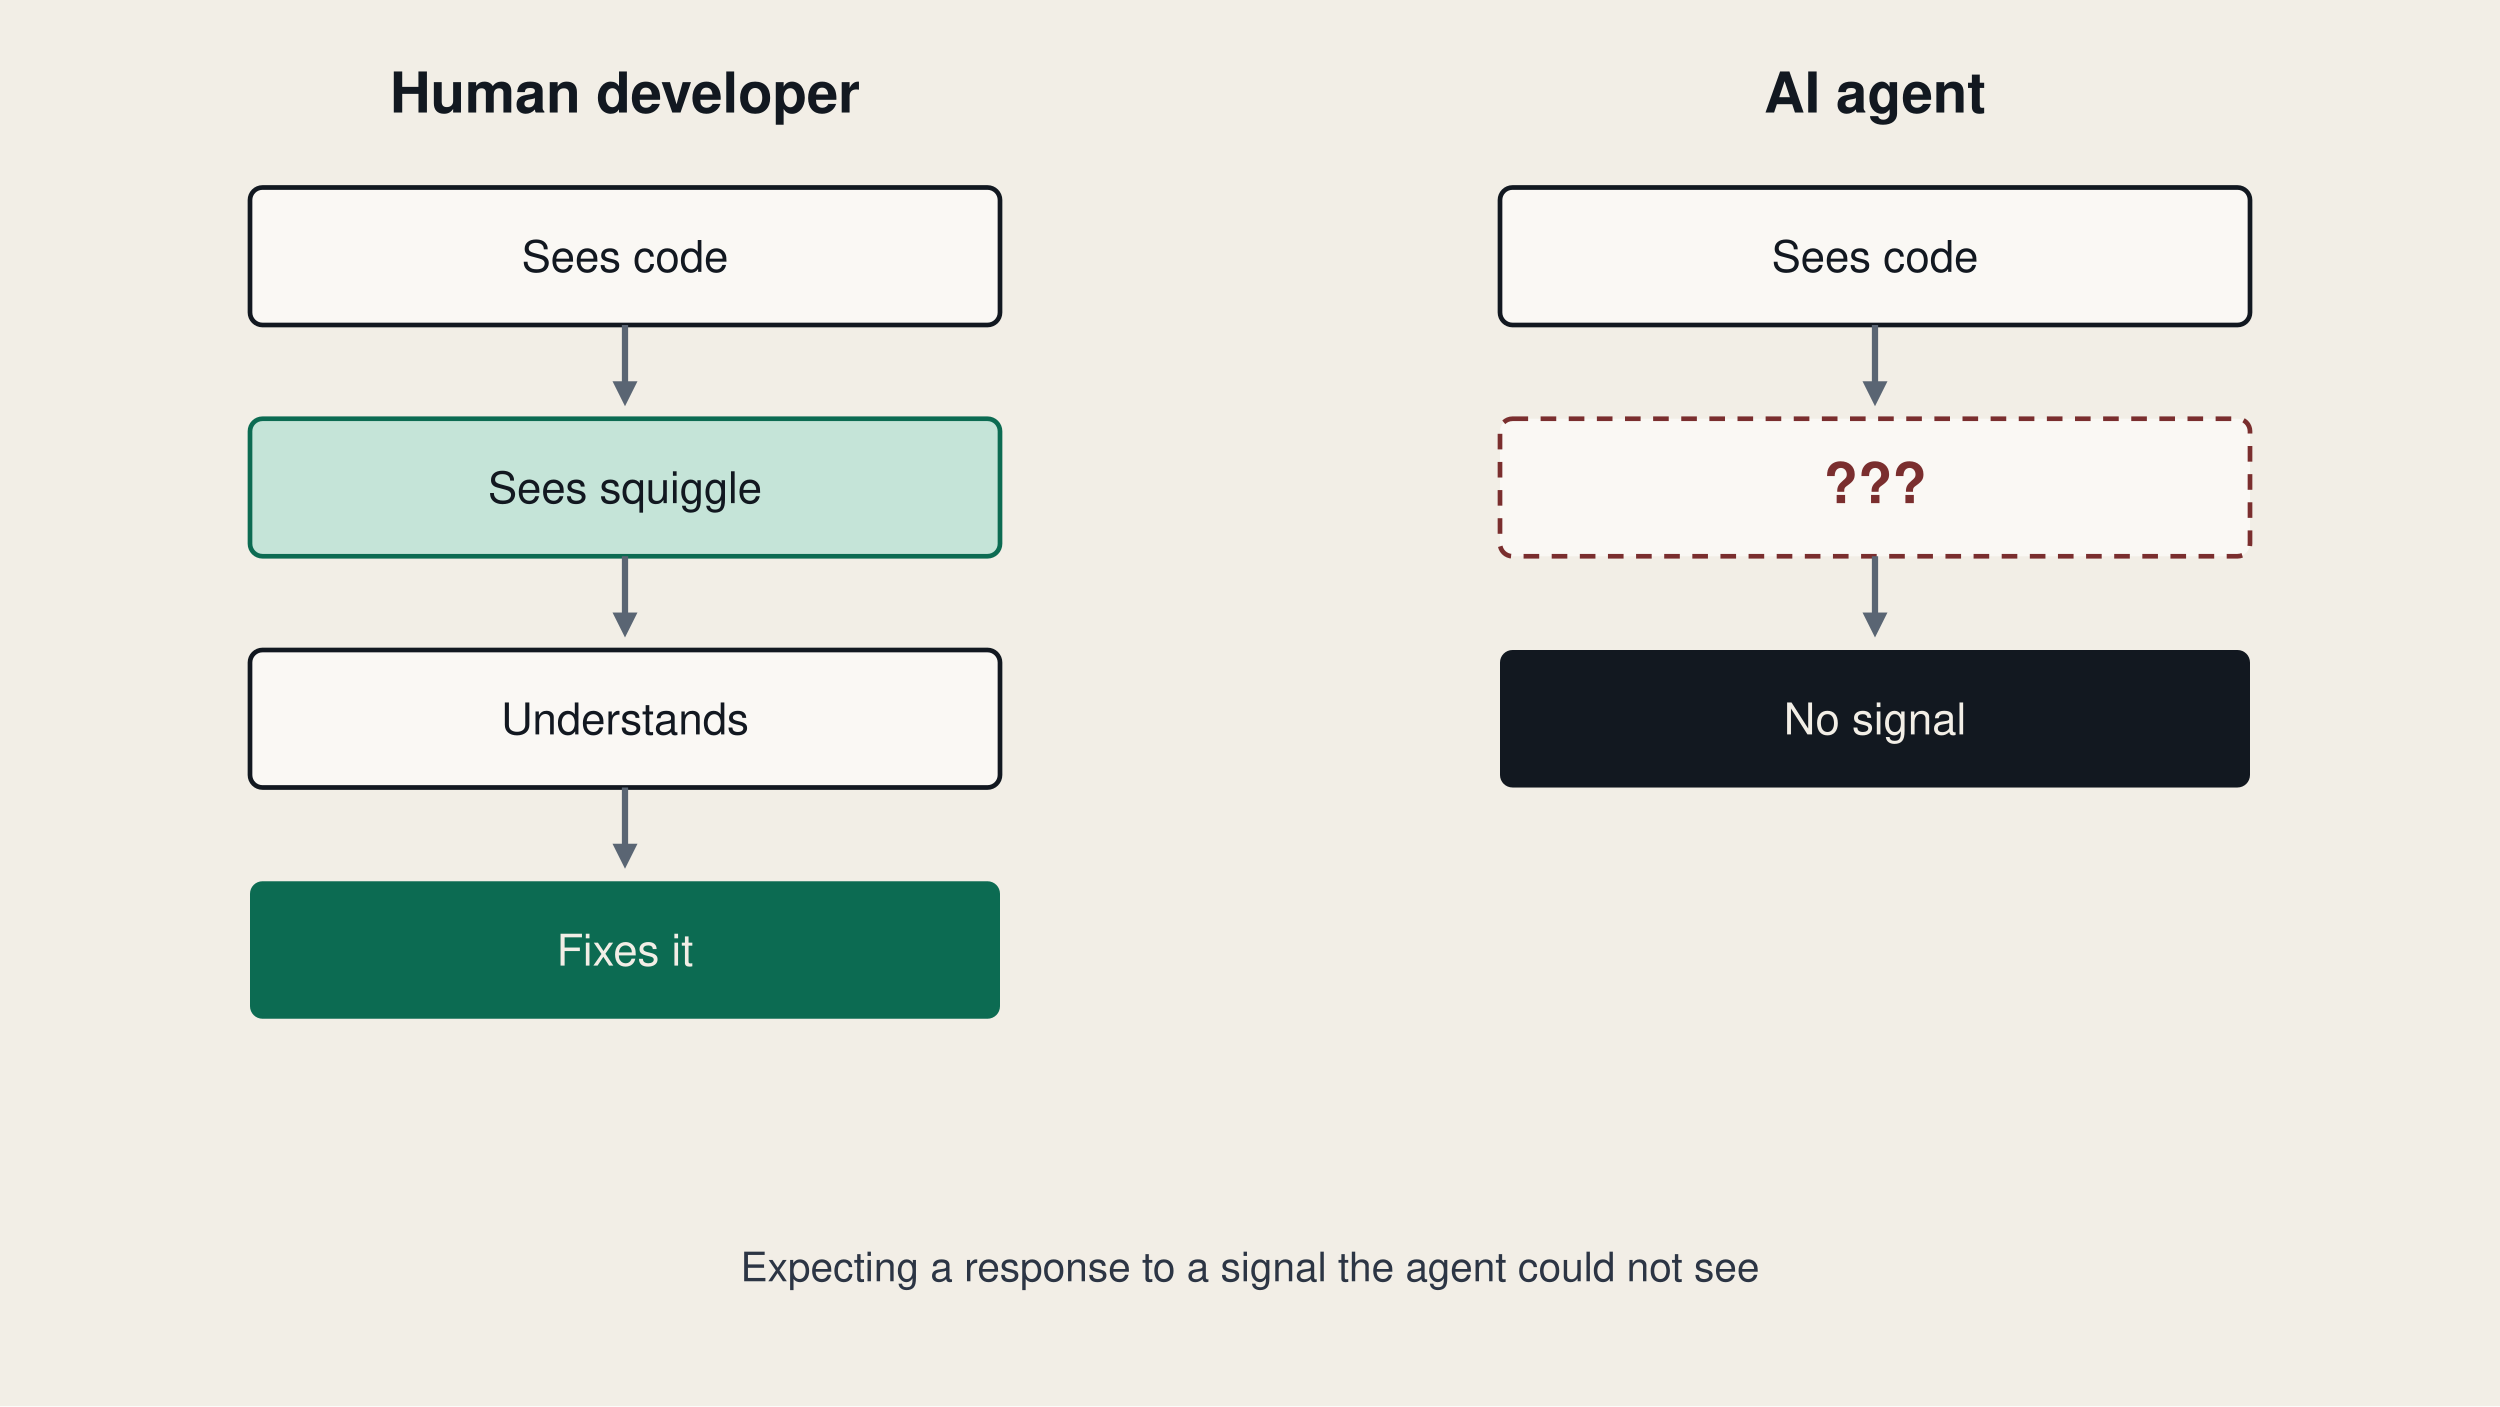
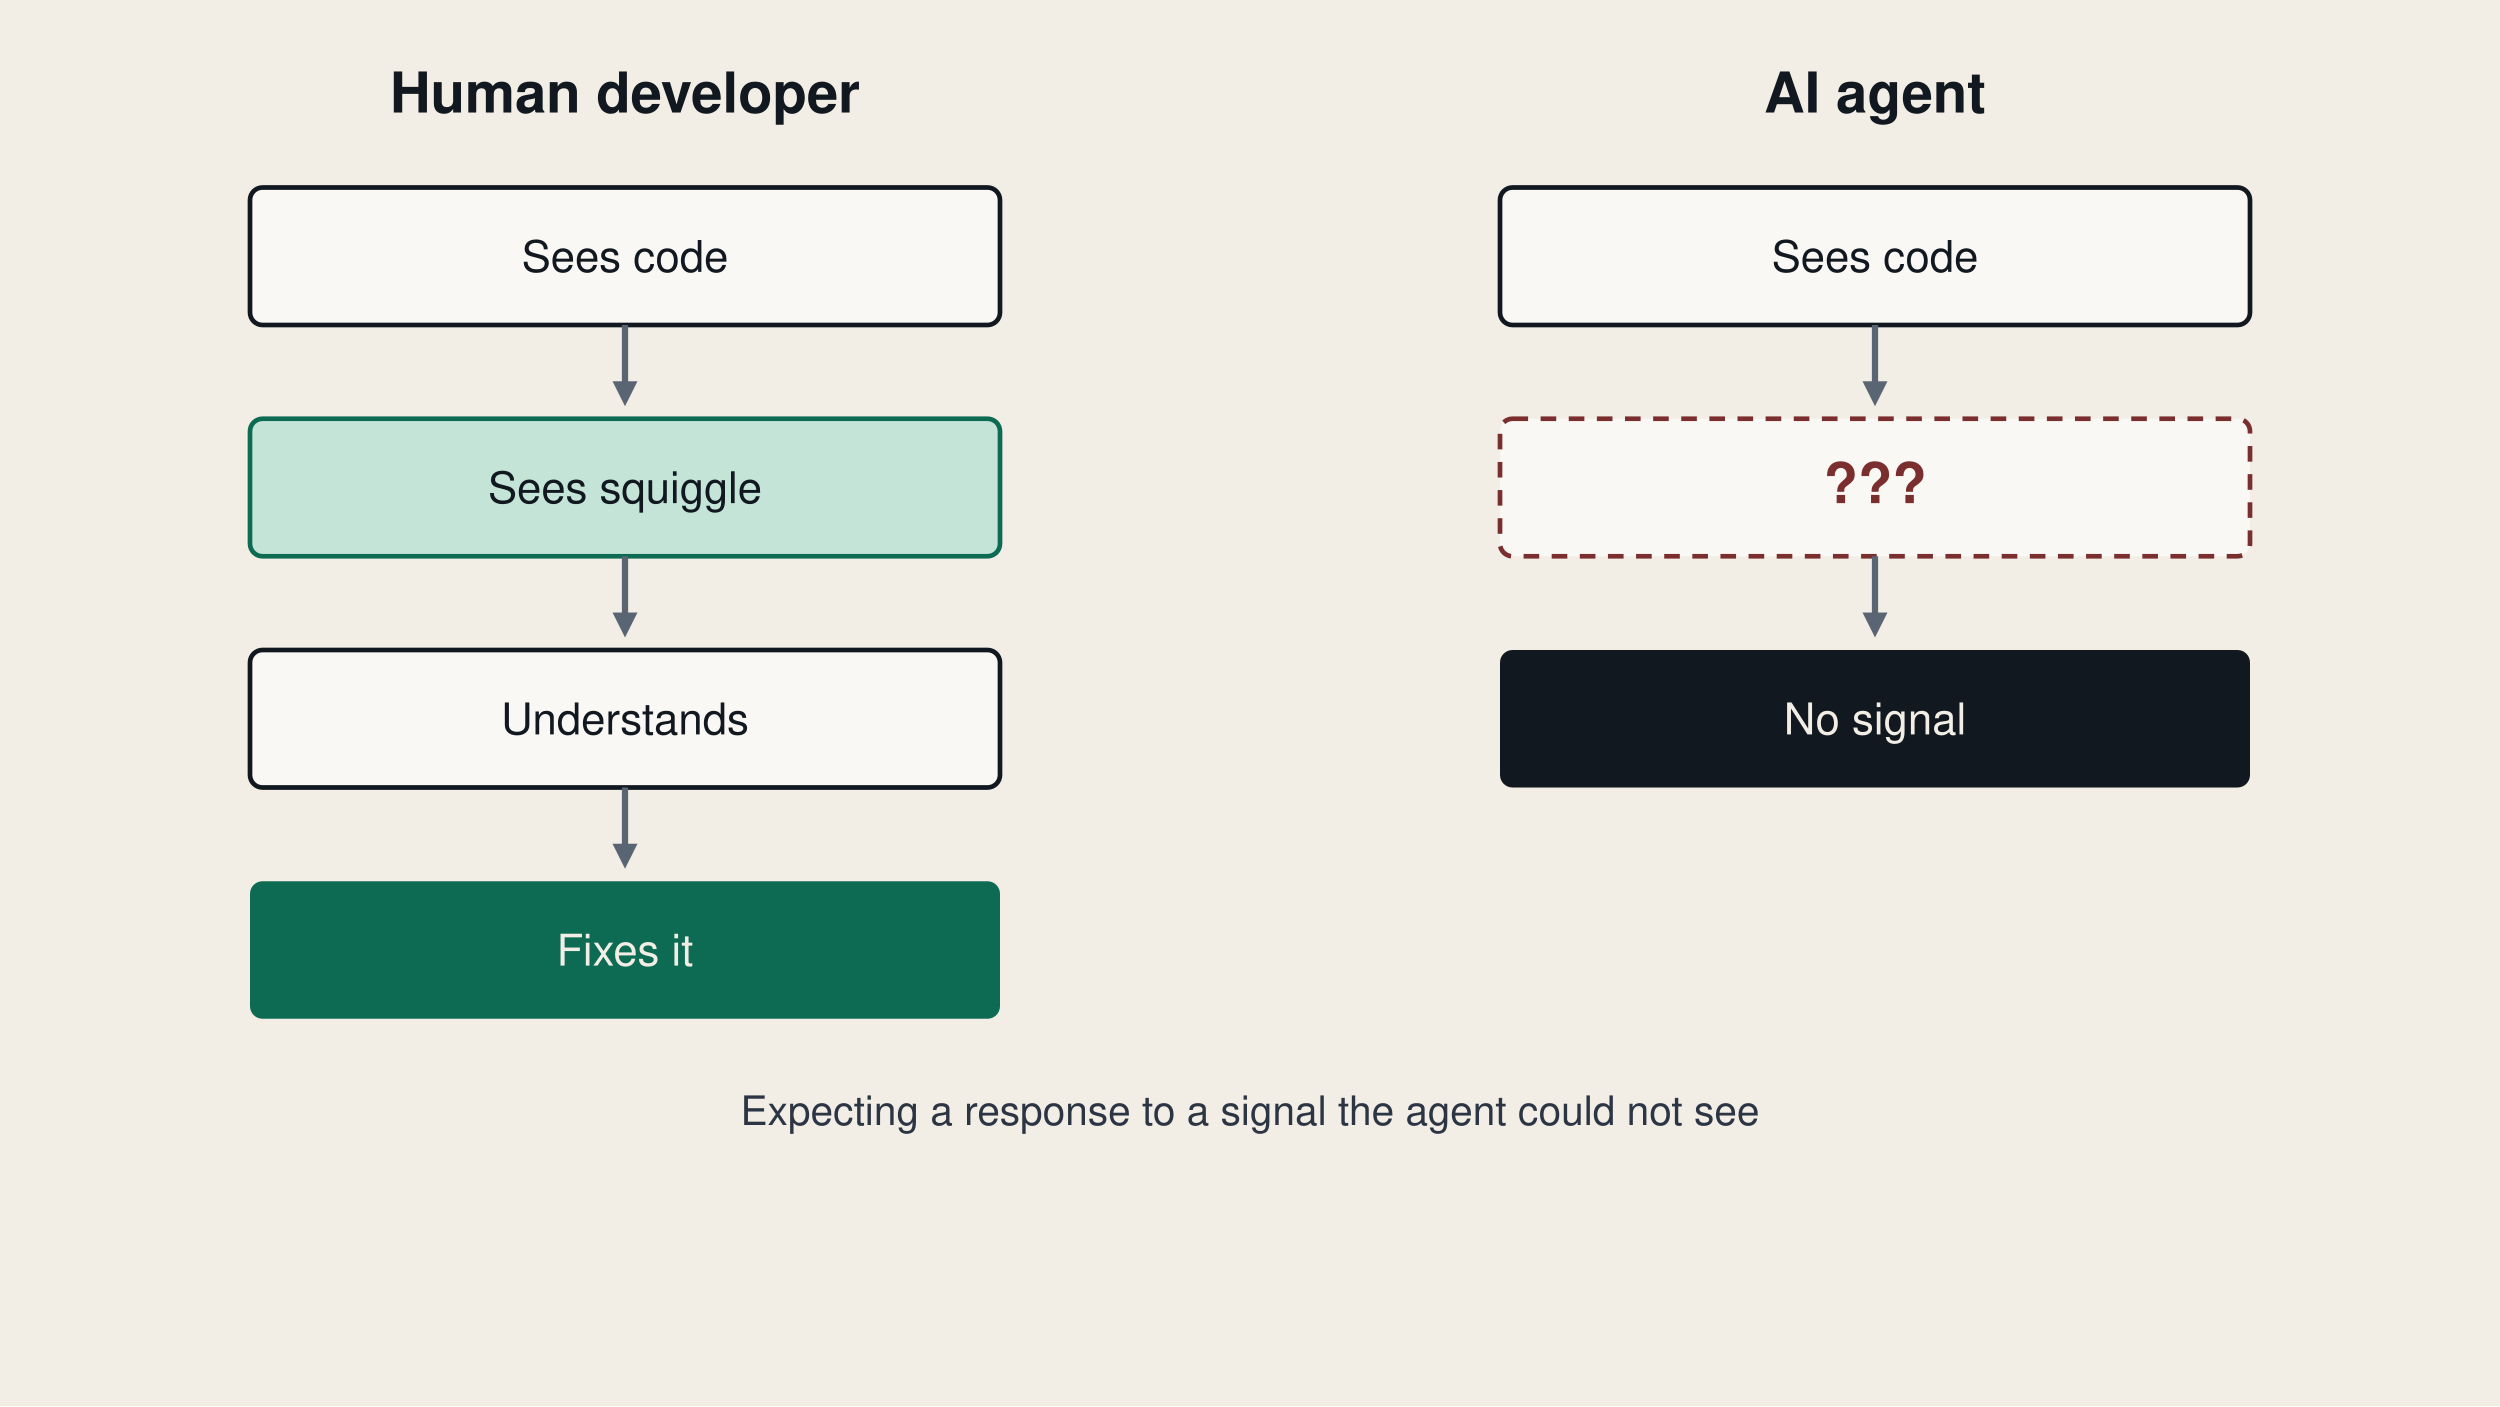
<svg xmlns="http://www.w3.org/2000/svg" width="1600" height="900" viewBox="0 0 1600 900" role="img" aria-label="Human developer feedback loop versus AI agent with no signal">
  <rect width="1600" height="900" fill="#f2eee6" />
  <text x="400" y="72" text-anchor="middle" font-family="Atkinson Hyperlegible, Helvetica, Arial, sans-serif" font-size="36" font-weight="700" fill="#121820">Human developer</text>
  <text x="1200" y="72" text-anchor="middle" font-family="Atkinson Hyperlegible, Helvetica, Arial, sans-serif" font-size="36" font-weight="700" fill="#121820">AI agent</text>
  <rect x="160" y="120" width="480" height="88" rx="8" fill="#faf8f4" stroke="#121820" stroke-width="3" />
  <text x="400" y="174" text-anchor="middle" font-family="Atkinson Hyperlegible, Helvetica, Arial, sans-serif" font-size="28" fill="#121820">Sees code</text>
  <path d="M400 208 V248" stroke="#5a6573" stroke-width="4" />
  <polygon points="400,260 392,244 408,244" fill="#5a6573" />
  <rect x="160" y="268" width="480" height="88" rx="8" fill="#c5e4d8" stroke="#0c6b52" stroke-width="3" />
  <text x="400" y="322" text-anchor="middle" font-family="Atkinson Hyperlegible, Helvetica, Arial, sans-serif" font-size="28" fill="#121820">Sees squiggle</text>
  <path d="M400 356 V396" stroke="#5a6573" stroke-width="4" />
  <polygon points="400,408 392,392 408,392" fill="#5a6573" />
  <rect x="160" y="416" width="480" height="88" rx="8" fill="#faf8f4" stroke="#121820" stroke-width="3" />
  <text x="400" y="470" text-anchor="middle" font-family="Atkinson Hyperlegible, Helvetica, Arial, sans-serif" font-size="28" fill="#121820">Understands</text>
  <path d="M400 504 V544" stroke="#5a6573" stroke-width="4" />
  <polygon points="400,556 392,540 408,540" fill="#5a6573" />
  <rect x="160" y="564" width="480" height="88" rx="8" fill="#0c6b52" />
  <text x="400" y="618" text-anchor="middle" font-family="Atkinson Hyperlegible, Helvetica, Arial, sans-serif" font-size="28" fill="#f2eee6">Fixes it</text>
  <rect x="960" y="120" width="480" height="88" rx="8" fill="#faf8f4" stroke="#121820" stroke-width="3" />
  <text x="1200" y="174" text-anchor="middle" font-family="Atkinson Hyperlegible, Helvetica, Arial, sans-serif" font-size="28" fill="#121820">Sees code</text>
  <path d="M1200 208 V248" stroke="#5a6573" stroke-width="4" />
  <polygon points="1200,260 1192,244 1208,244" fill="#5a6573" />
  <rect x="960" y="268" width="480" height="88" rx="8" fill="#faf8f4" stroke="#7a2e2e" stroke-width="3" stroke-dasharray="10 8" />
  <text x="1200" y="322" text-anchor="middle" font-family="Atkinson Hyperlegible, Helvetica, Arial, sans-serif" font-size="36" font-weight="700" fill="#7a2e2e">???</text>
  <path d="M1200 356 V396" stroke="#5a6573" stroke-width="4" />
  <polygon points="1200,408 1192,392 1208,392" fill="#5a6573" />
  <rect x="960" y="416" width="480" height="88" rx="8" fill="#121820" />
  <text x="1200" y="470" text-anchor="middle" font-family="Atkinson Hyperlegible, Helvetica, Arial, sans-serif" font-size="28" fill="#f2eee6">No signal</text>
-   <text x="800" y="820" text-anchor="middle" font-family="Atkinson Hyperlegible, Helvetica, Arial, sans-serif" font-size="26" fill="#2c3544">Expecting a response to a signal the agent could not see</text>
+   <text x="800" y="720" text-anchor="middle" font-family="Atkinson Hyperlegible, Helvetica, Arial, sans-serif" font-size="26" fill="#2c3544">Expecting a response to a signal the agent could not see</text>
</svg>
